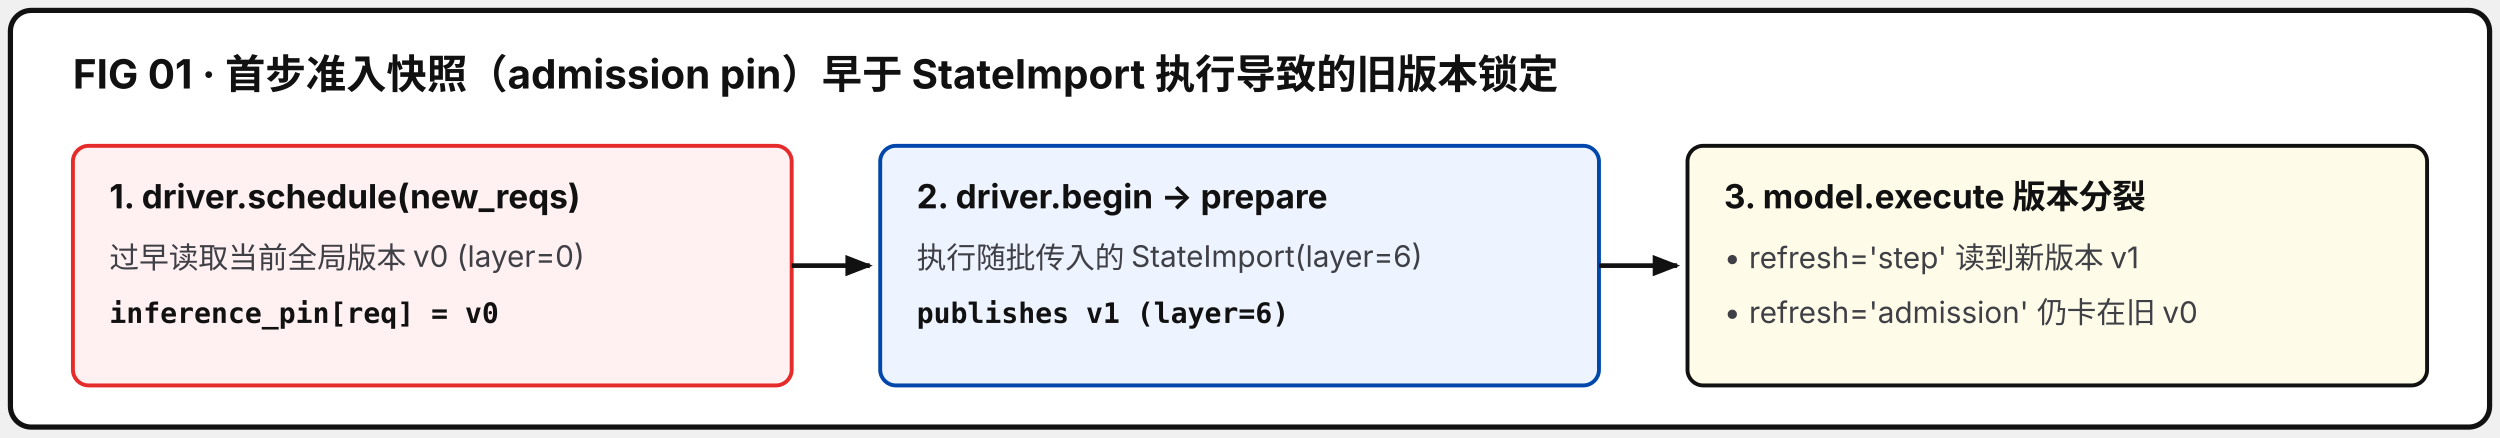
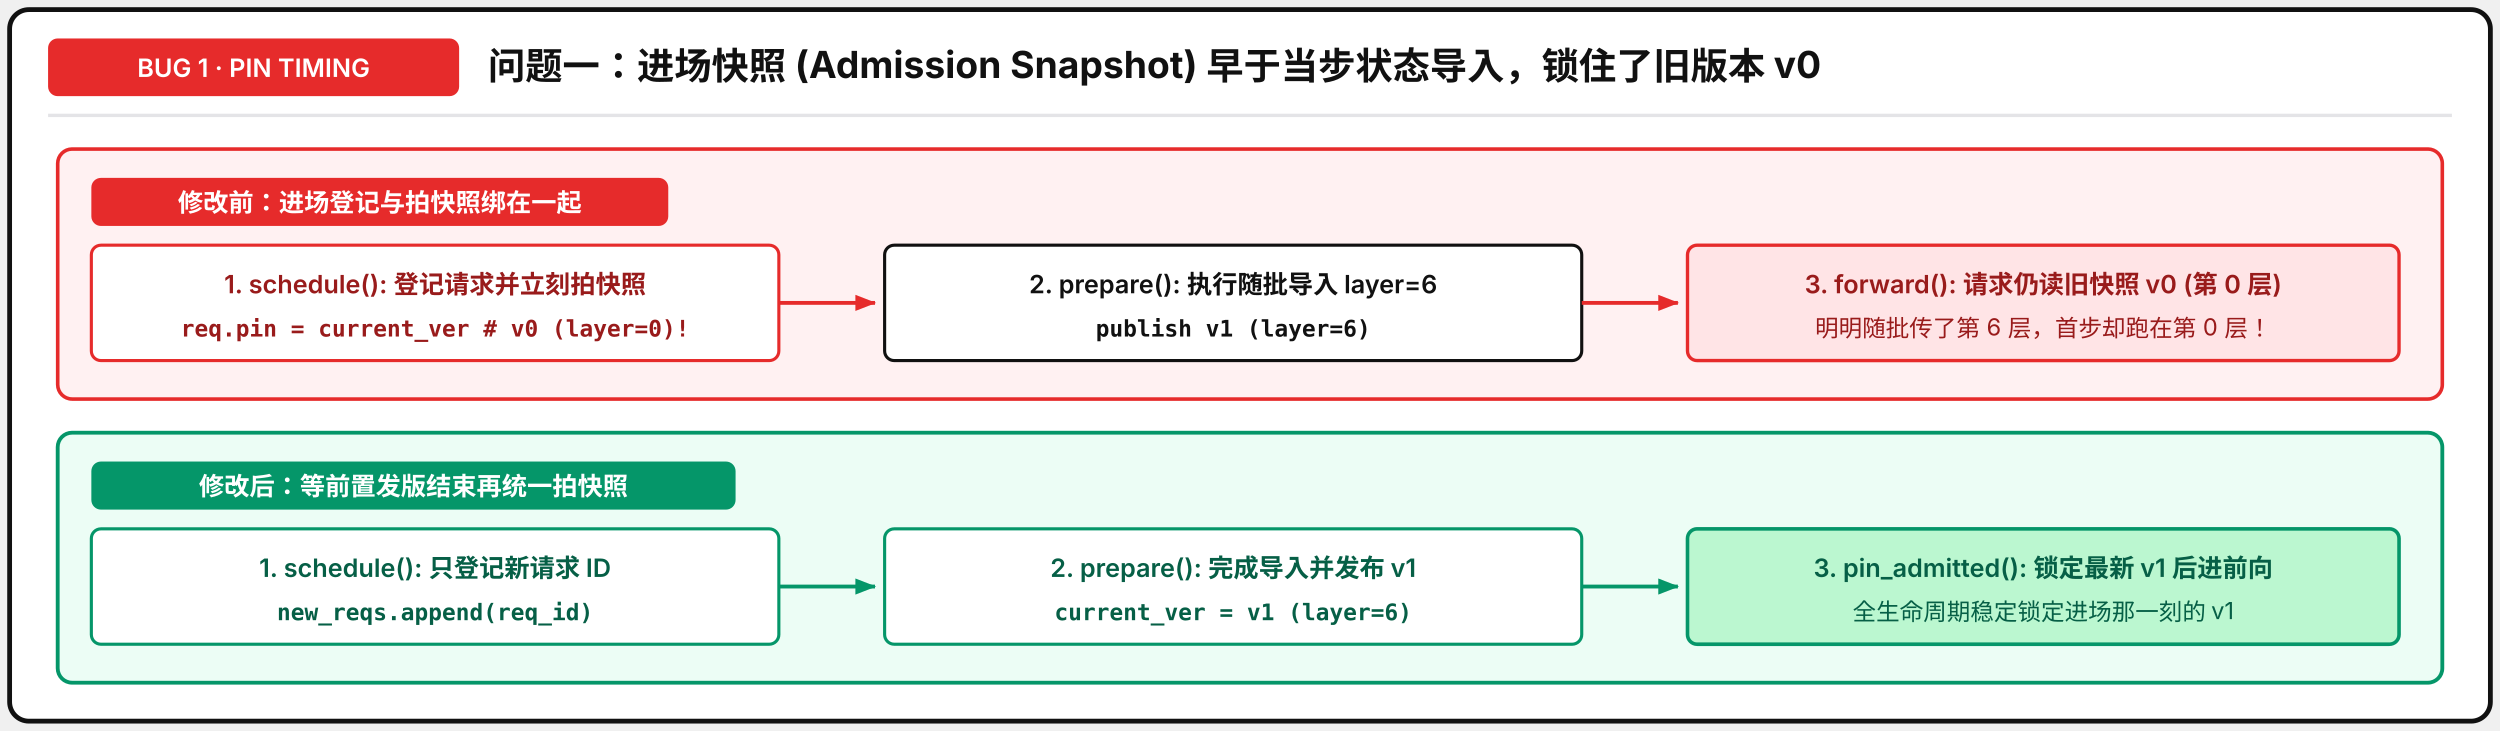
- <svg xmlns="http://www.w3.org/2000/svg" viewBox="0 0 960 168" width="100%" role="img" aria-label="FIG 01 · 首步准入快照（admission pin）早于 StateImport 执行导致的旧版本锁定">
-   <style>
-     .title { font: 700 15.5px "DM Sans", -apple-system, "PingFang SC", "Microsoft YaHei", sans-serif; fill: #111111; }
-     .hdr { font: 700 13px "DM Sans", -apple-system, "PingFang SC", "Microsoft YaHei", sans-serif; fill: #ffffff; }
-     .label { font: 700 12.8px "DM Sans", -apple-system, "PingFang SC", "Microsoft YaHei", sans-serif; fill: #111111; }
-     .sub { font: 400 11.4px "DM Sans", -apple-system, "PingFang SC", "Microsoft YaHei", sans-serif; fill: #3f3f46; }
-     .muted { font: 500 10.8px "DM Sans", -apple-system, "PingFang SC", "Microsoft YaHei", sans-serif; fill: #52525b; }
-     .mono { font: 600 10.8px "JetBrains Mono", "SF Mono", Menlo, Consolas, monospace; fill: #111111; }
-     .badge { font: 700 10.2px "JetBrains Mono", "PingFang SC", monospace; letter-spacing: 0.03em; }
-   </style>
+ <svg xmlns="http://www.w3.org/2000/svg" viewBox="0 0 1040 304" width="100%" role="img" aria-label="问题一：进场快照 (Admission Snapshot) 早于当步状态导入，锁住了旧版本 v0">
  <defs>
-     <marker id="arr-ink" viewBox="0 0 10 10" refX="8" refY="5" markerWidth="6.5" markerHeight="6.5" orient="auto">
+     <style>
+       .title { font: 700 15.5px "DM Sans", -apple-system, "PingFang SC", "Microsoft YaHei", sans-serif; }
+       .sec { font: 700 12px "DM Sans", -apple-system, "PingFang SC", "Microsoft YaHei", sans-serif; }
+       .label { font: 600 11.5px "DM Sans", -apple-system, "PingFang SC", "Microsoft YaHei", sans-serif; }
+       .label-sm { font: 600 10.5px "DM Sans", -apple-system, "PingFang SC", "Microsoft YaHei", sans-serif; }
+       .sub { font: 400 10.5px "DM Sans", -apple-system, "PingFang SC", "Microsoft YaHei", sans-serif; }
+       .sub-sm { font: 400 9.8px "DM Sans", -apple-system, "PingFang SC", "Microsoft YaHei", sans-serif; }
+       .mono { font: 600 10.5px "JetBrains Mono", "SF Mono", Menlo, Consolas, "PingFang SC", "Microsoft YaHei", monospace; }
+       .mono-sm { font: 600 9.5px "JetBrains Mono", "SF Mono", Menlo, Consolas, "PingFang SC", "Microsoft YaHei", monospace; }
+       .badge { font: 700 10px "JetBrains Mono", "SF Mono", "PingFang SC", "Microsoft YaHei", sans-serif; letter-spacing: 0.03em; }
+     </style>
+     <marker id="arr-ink" viewBox="0 0 10 10" refX="8.5" refY="5" markerWidth="6" markerHeight="6" orient="auto">
      <path d="M 0 1.5 L 9 5 L 0 8.5 z" fill="#111111" />
    </marker>
-     <marker id="arr-blue" viewBox="0 0 10 10" refX="8" refY="5" markerWidth="6.5" markerHeight="6.5" orient="auto">
+     <marker id="arr-red" viewBox="0 0 10 10" refX="8.5" refY="5" markerWidth="6" markerHeight="6" orient="auto">
+       <path d="M 0 1.5 L 9 5 L 0 8.5 z" fill="#e62b2b" />
+     </marker>
+     <marker id="arr-green" viewBox="0 0 10 10" refX="8.5" refY="5" markerWidth="6" markerHeight="6" orient="auto">
+       <path d="M 0 1.5 L 9 5 L 0 8.5 z" fill="#059669" />
+     </marker>
+     <marker id="arr-blue" viewBox="0 0 10 10" refX="8.5" refY="5" markerWidth="6" markerHeight="6" orient="auto">
      <path d="M 0 1.5 L 9 5 L 0 8.5 z" fill="#0047ab" />
    </marker>
-     <marker id="arr-red" viewBox="0 0 10 10" refX="8" refY="5" markerWidth="6.5" markerHeight="6.5" orient="auto">
-       <path d="M 0 1.5 L 9 5 L 0 8.5 z" fill="#e62b2b" />
-     </marker>
-     <marker id="arr-emerald" viewBox="0 0 10 10" refX="8" refY="5" markerWidth="6.5" markerHeight="6.5" orient="auto">
-       <path d="M 0 1.5 L 9 5 L 0 8.5 z" fill="#059669" />
+     <marker id="arr-amber" viewBox="0 0 10 10" refX="8.5" refY="5" markerWidth="6" markerHeight="6" orient="auto">
+       <path d="M 0 1.5 L 9 5 L 0 8.5 z" fill="#b45309" />
    </marker>
  </defs>
-   <rect x="4" y="4" width="952" height="160" rx="8" fill="#ffffff" stroke="#111111" stroke-width="2" />
-   <text x="28" y="34" class="title">FIG 01 · 首步准入快照（admission pin）早于 StateImport 执行导致的旧版本锁定</text>
-   <rect x="28" y="56" width="276" height="92" rx="6" fill="#fff1f2" stroke="#e62b2b" stroke-width="1.5" />
-   <text x="42" y="80" class="label" fill="#b91c1c">1. driver.schedule(new_reqs)</text>
-   <text x="42" y="103" class="sub">过早读取当前全局版本 v0 (layer=0)</text>
-   <text x="42" y="124" class="mono">inference_pin[req] = v0</text>
-   <line x1="304" y1="102" x2="334" y2="102" stroke="#111111" stroke-width="1.8" marker-end="url(#arr-ink)" />
-   <rect x="338" y="56" width="276" height="92" rx="6" fill="#eef4ff" stroke="#0047ab" stroke-width="1.5" />
-   <text x="352" y="80" class="label" fill="#0047ab">2. driver.begin -&gt; prepare</text>
-   <text x="352" y="103" class="sub">执行随批传入的 StateImport(layer=6)</text>
-   <text x="352" y="124" class="mono">publishes v1 (layer=6)</text>
-   <line x1="614" y1="102" x2="644" y2="102" stroke="#111111" stroke-width="1.8" marker-end="url(#arr-ink)" />
-   <rect x="648" y="56" width="284" height="92" rx="6" fill="#fefce8" stroke="#111111" stroke-width="1.5" />
-   <text x="662" y="80" class="label">3. model.execute 版本分裂</text>
-   <text x="662" y="103" class="sub">• refresh='step' 读到新版本 v1</text>
-   <text x="662" y="124" class="sub">• refresh='admission' 仍卡在旧 v0</text>
+   <rect x="4" y="4" width="1032" height="296" rx="8" fill="#ffffff" stroke="#111111" stroke-width="2" />
+   <rect x="20" y="16" width="171" height="24" rx="4" fill="#e62b2b" />
+   <text x="105.5" y="32" text-anchor="middle" class="label-sm" fill="#ffffff">BUG 1 · PIN TIMING</text>
+   <text x="203" y="33" class="title" fill="#111111">问题一：进场快照 (Admission Snapshot) 早于当步状态导入，锁住了旧版本 v0</text>
+   <line x1="20" y1="48" x2="1020" y2="48" stroke="#e4e4e7" stroke-width="1.4" />
+   <rect x="24" y="62" width="992" height="104" rx="6" fill="#fff1f2" stroke="#e62b2b" stroke-width="1.5" />
+   <rect x="38" y="74" width="240" height="20" rx="4" fill="#e62b2b" />
+   <text x="158" y="88" text-anchor="middle" class="label-sm" fill="#ffffff">修改前：进场登记与拍快照绑在一起</text>
+   <rect x="38" y="102" width="286" height="48" rx="4" fill="#ffffff" stroke="#e62b2b" stroke-width="1.3" />
+   <text x="181" y="122" text-anchor="middle" class="label-sm" fill="#991b1b">1. schedule(): 登记请求并立刻拍快照</text>
+   <text x="181" y="140" text-anchor="middle" class="mono-sm" fill="#991b1b">req.pin = current_ver  # v0 (layer=0)!</text>
+   <line x1="324" y1="126" x2="364" y2="126" stroke="#e62b2b" stroke-width="1.6" marker-end="url(#arr-red)" />
+   <rect x="368" y="102" width="290" height="48" rx="4" fill="#ffffff" stroke="#111111" stroke-width="1.3" />
+   <text x="513" y="122" text-anchor="middle" class="label-sm" fill="#111111">2. prepare(): 执行随批导入 layer=6</text>
+   <text x="513" y="140" text-anchor="middle" class="mono-sm" fill="#111111">publish v1 (layer=6)</text>
+   <line x1="658" y1="126" x2="698" y2="126" stroke="#e62b2b" stroke-width="1.6" marker-end="url(#arr-red)" />
+   <rect x="702" y="102" width="296" height="48" rx="4" fill="#ffe4e6" stroke="#e62b2b" stroke-width="1.4" />
+   <text x="850" y="122" text-anchor="middle" class="label-sm" fill="#991b1b">3. forward(): 请求仍读旧快照 v0 (第 0 层)</text>
+   <text x="850" y="140" text-anchor="middle" class="sub-sm" fill="#991b1b">明明随批传了第 6 层，首步却跑在第 0 层！</text>
+   <rect x="24" y="180" width="992" height="104" rx="6" fill="#ecfdf5" stroke="#059669" stroke-width="1.6" />
+   <rect x="38" y="192" width="268" height="20" rx="4" fill="#059669" />
+   <text x="172" y="206" text-anchor="middle" class="label-sm" fill="#ffffff">修改后：等前置发版结束再统一拍快照</text>
+   <rect x="38" y="220" width="286" height="48" rx="4" fill="#ffffff" stroke="#059669" stroke-width="1.3" />
+   <text x="181" y="240" text-anchor="middle" class="label-sm" fill="#065f46">1. schedule(): 只登记新请求 ID</text>
+   <text x="181" y="258" text-anchor="middle" class="mono-sm" fill="#065f46">new_reqs.append(req_id)</text>
+   <line x1="324" y1="244" x2="364" y2="244" stroke="#059669" stroke-width="1.6" marker-end="url(#arr-green)" />
+   <rect x="368" y="220" width="290" height="48" rx="4" fill="#ffffff" stroke="#059669" stroke-width="1.3" />
+   <text x="513" y="240" text-anchor="middle" class="label-sm" fill="#065f46">2. prepare(): 完成导入并发布 v1</text>
+   <text x="513" y="258" text-anchor="middle" class="mono-sm" fill="#065f46">current_ver = v1 (layer=6)</text>
+   <line x1="658" y1="244" x2="698" y2="244" stroke="#059669" stroke-width="1.6" marker-end="url(#arr-green)" />
+   <rect x="702" y="220" width="296" height="48" rx="4" fill="#bbf7d0" stroke="#059669" stroke-width="1.5" />
+   <text x="850" y="240" text-anchor="middle" class="label-sm" fill="#065f46">3. pin_admitted(): 锁定最新 v1 后进前向</text>
+   <text x="850" y="258" text-anchor="middle" class="sub-sm" fill="#065f46">全生命周期稳定锁定进场那一刻的 v1</text>
</svg>
